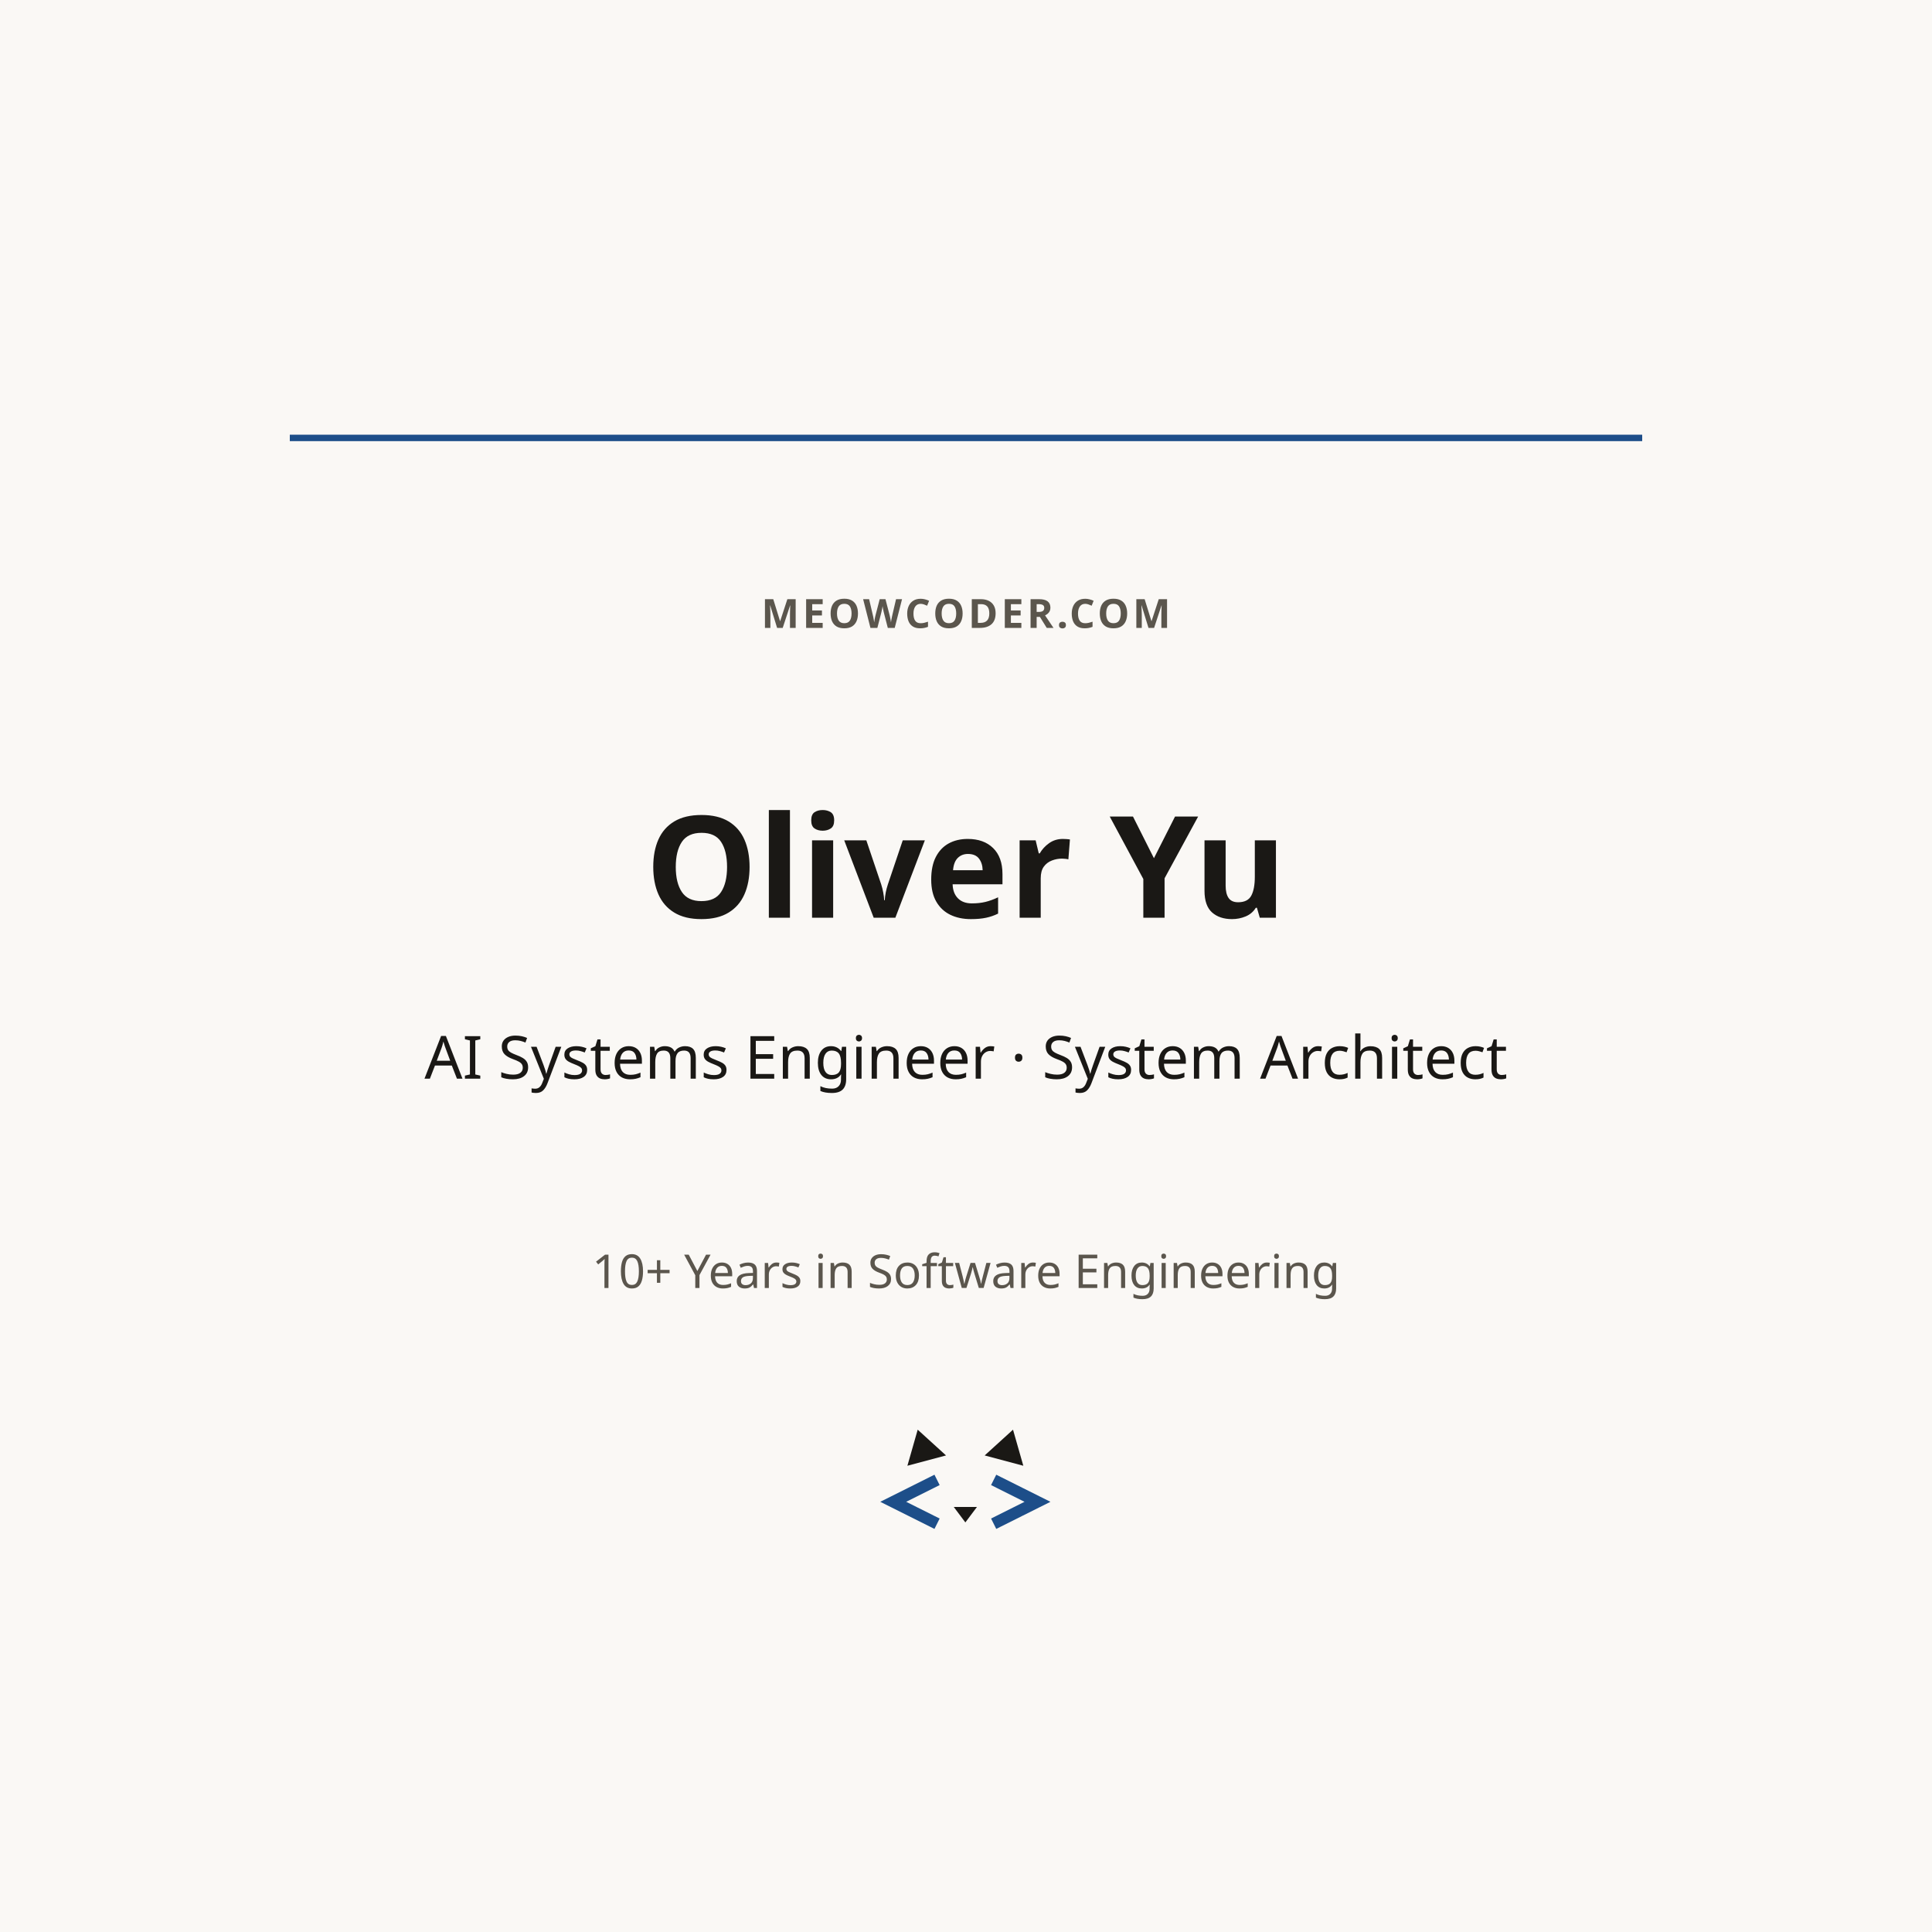
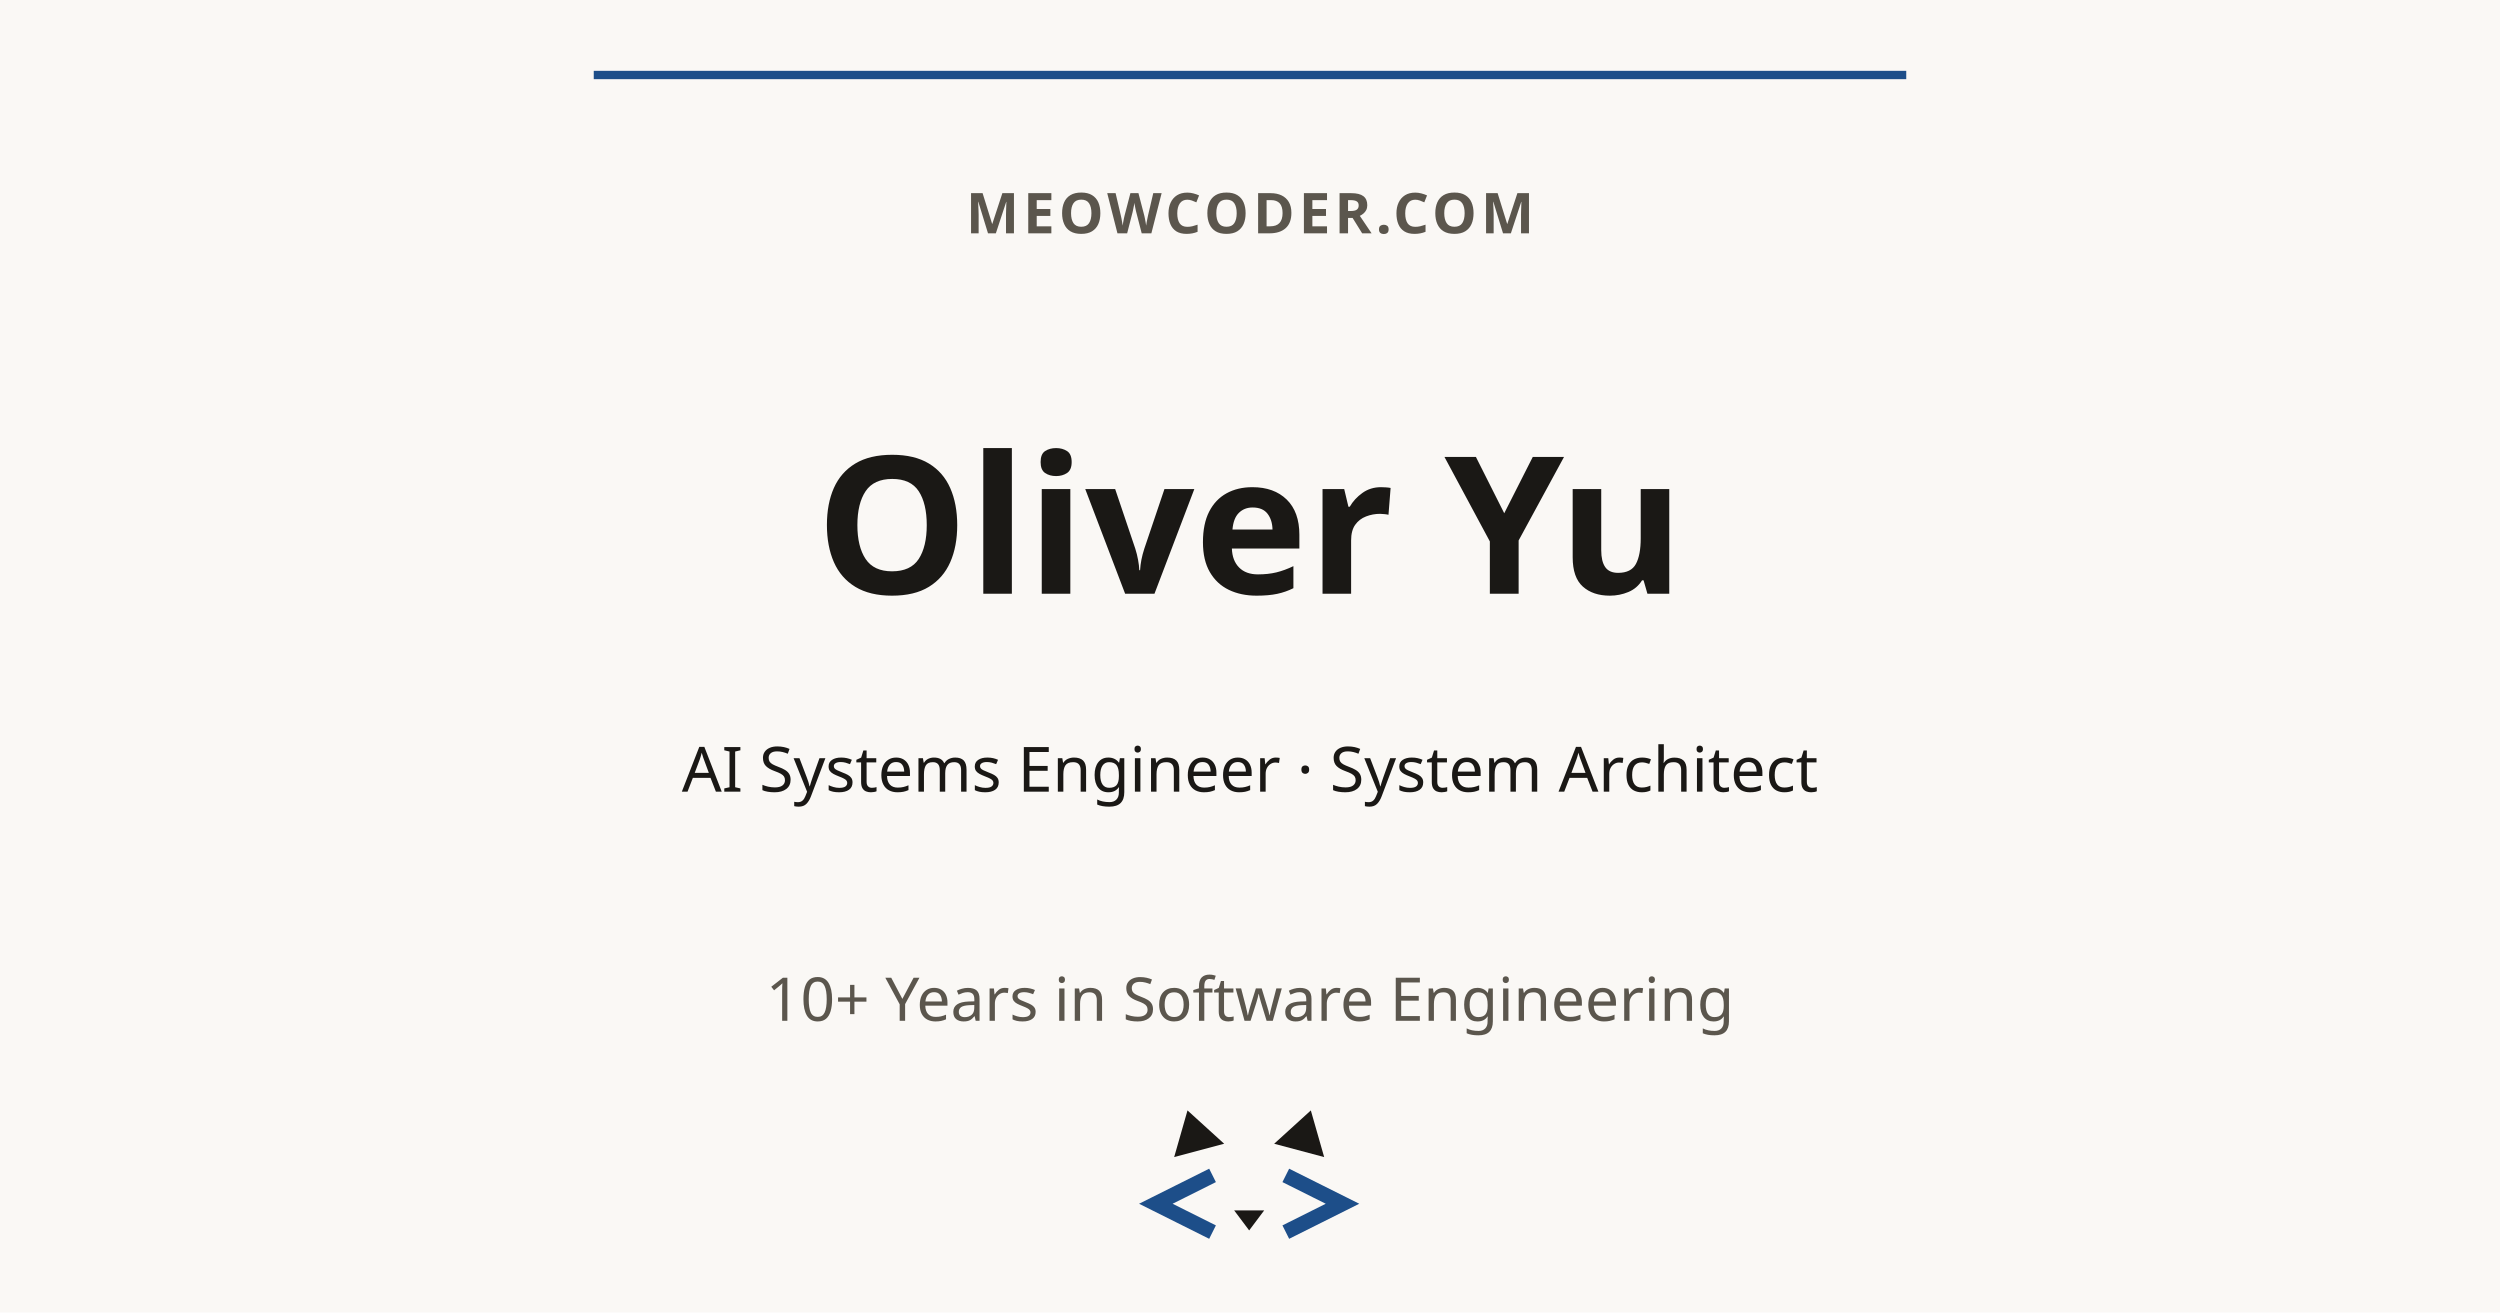
- <svg xmlns="http://www.w3.org/2000/svg" width="1200" height="1200" viewBox="0 0 1200 1200">
-   <rect width="1200" height="1200" fill="#faf8f5" />
-   <rect x="180" y="270" width="840" height="4" fill="#1d4e89" />
-   <text x="600" y="390" text-anchor="middle" fill="#5b564d" font-family="system-ui, sans-serif" font-size="25" font-weight="600" letter-spacing="2">MEOWCODER.COM</text>
-   <text x="600" y="570" text-anchor="middle" fill="#1a1815" font-family="system-ui, sans-serif" font-size="88" font-weight="700">Oliver Yu</text>
-   <text x="600" y="670" text-anchor="middle" fill="#1a1815" font-family="system-ui, sans-serif" font-size="37" font-weight="500">AI Systems Engineer · System Architect</text>
-   <text x="600" y="800" text-anchor="middle" fill="#5b564d" font-family="system-ui, sans-serif" font-size="29">10+ Years in Software Engineering</text>
-   <g transform="translate(530 880) scale(0.8)">
+ <svg xmlns="http://www.w3.org/2000/svg" width="1200" height="630" viewBox="0 0 1200 630">
+   <rect width="1200" height="630" fill="#faf8f5" />
+   <rect x="285" y="34" width="630" height="4" fill="#1d4e89" />
+   <text x="600" y="112" text-anchor="middle" fill="#5b564d" font-family="system-ui, sans-serif" font-size="27" font-weight="600" letter-spacing="2">MEOWCODER.COM</text>
+   <text x="600" y="285" text-anchor="middle" fill="#1a1815" font-family="system-ui, sans-serif" font-size="92" font-weight="700">Oliver Yu</text>
+   <text x="600" y="380" text-anchor="middle" fill="#1a1815" font-family="system-ui, sans-serif" font-size="30" font-weight="500">AI Systems Engineer · System Architect</text>
+   <text x="600" y="490" text-anchor="middle" fill="#5b564d" font-family="system-ui, sans-serif" font-size="29">10+ Years in Software Engineering</text>
+   <g transform="translate(530 525) scale(0.8)">
    <g fill="#1a1815">
      <path d="M42 38 L50 10 L72 30 Z" />
      <path d="M102 30 L124 10 L132 38 Z" />
      <path d="M78 70 L96 70 L87 82 Z" />
    </g>
    <g fill="none" stroke="#1d4e89" stroke-width="9" stroke-linecap="square" stroke-linejoin="miter">
      <path d="M61 51 L31 66 L61 81" />
      <path d="M113 51 L143 66 L113 81" />
    </g>
  </g>
</svg>
